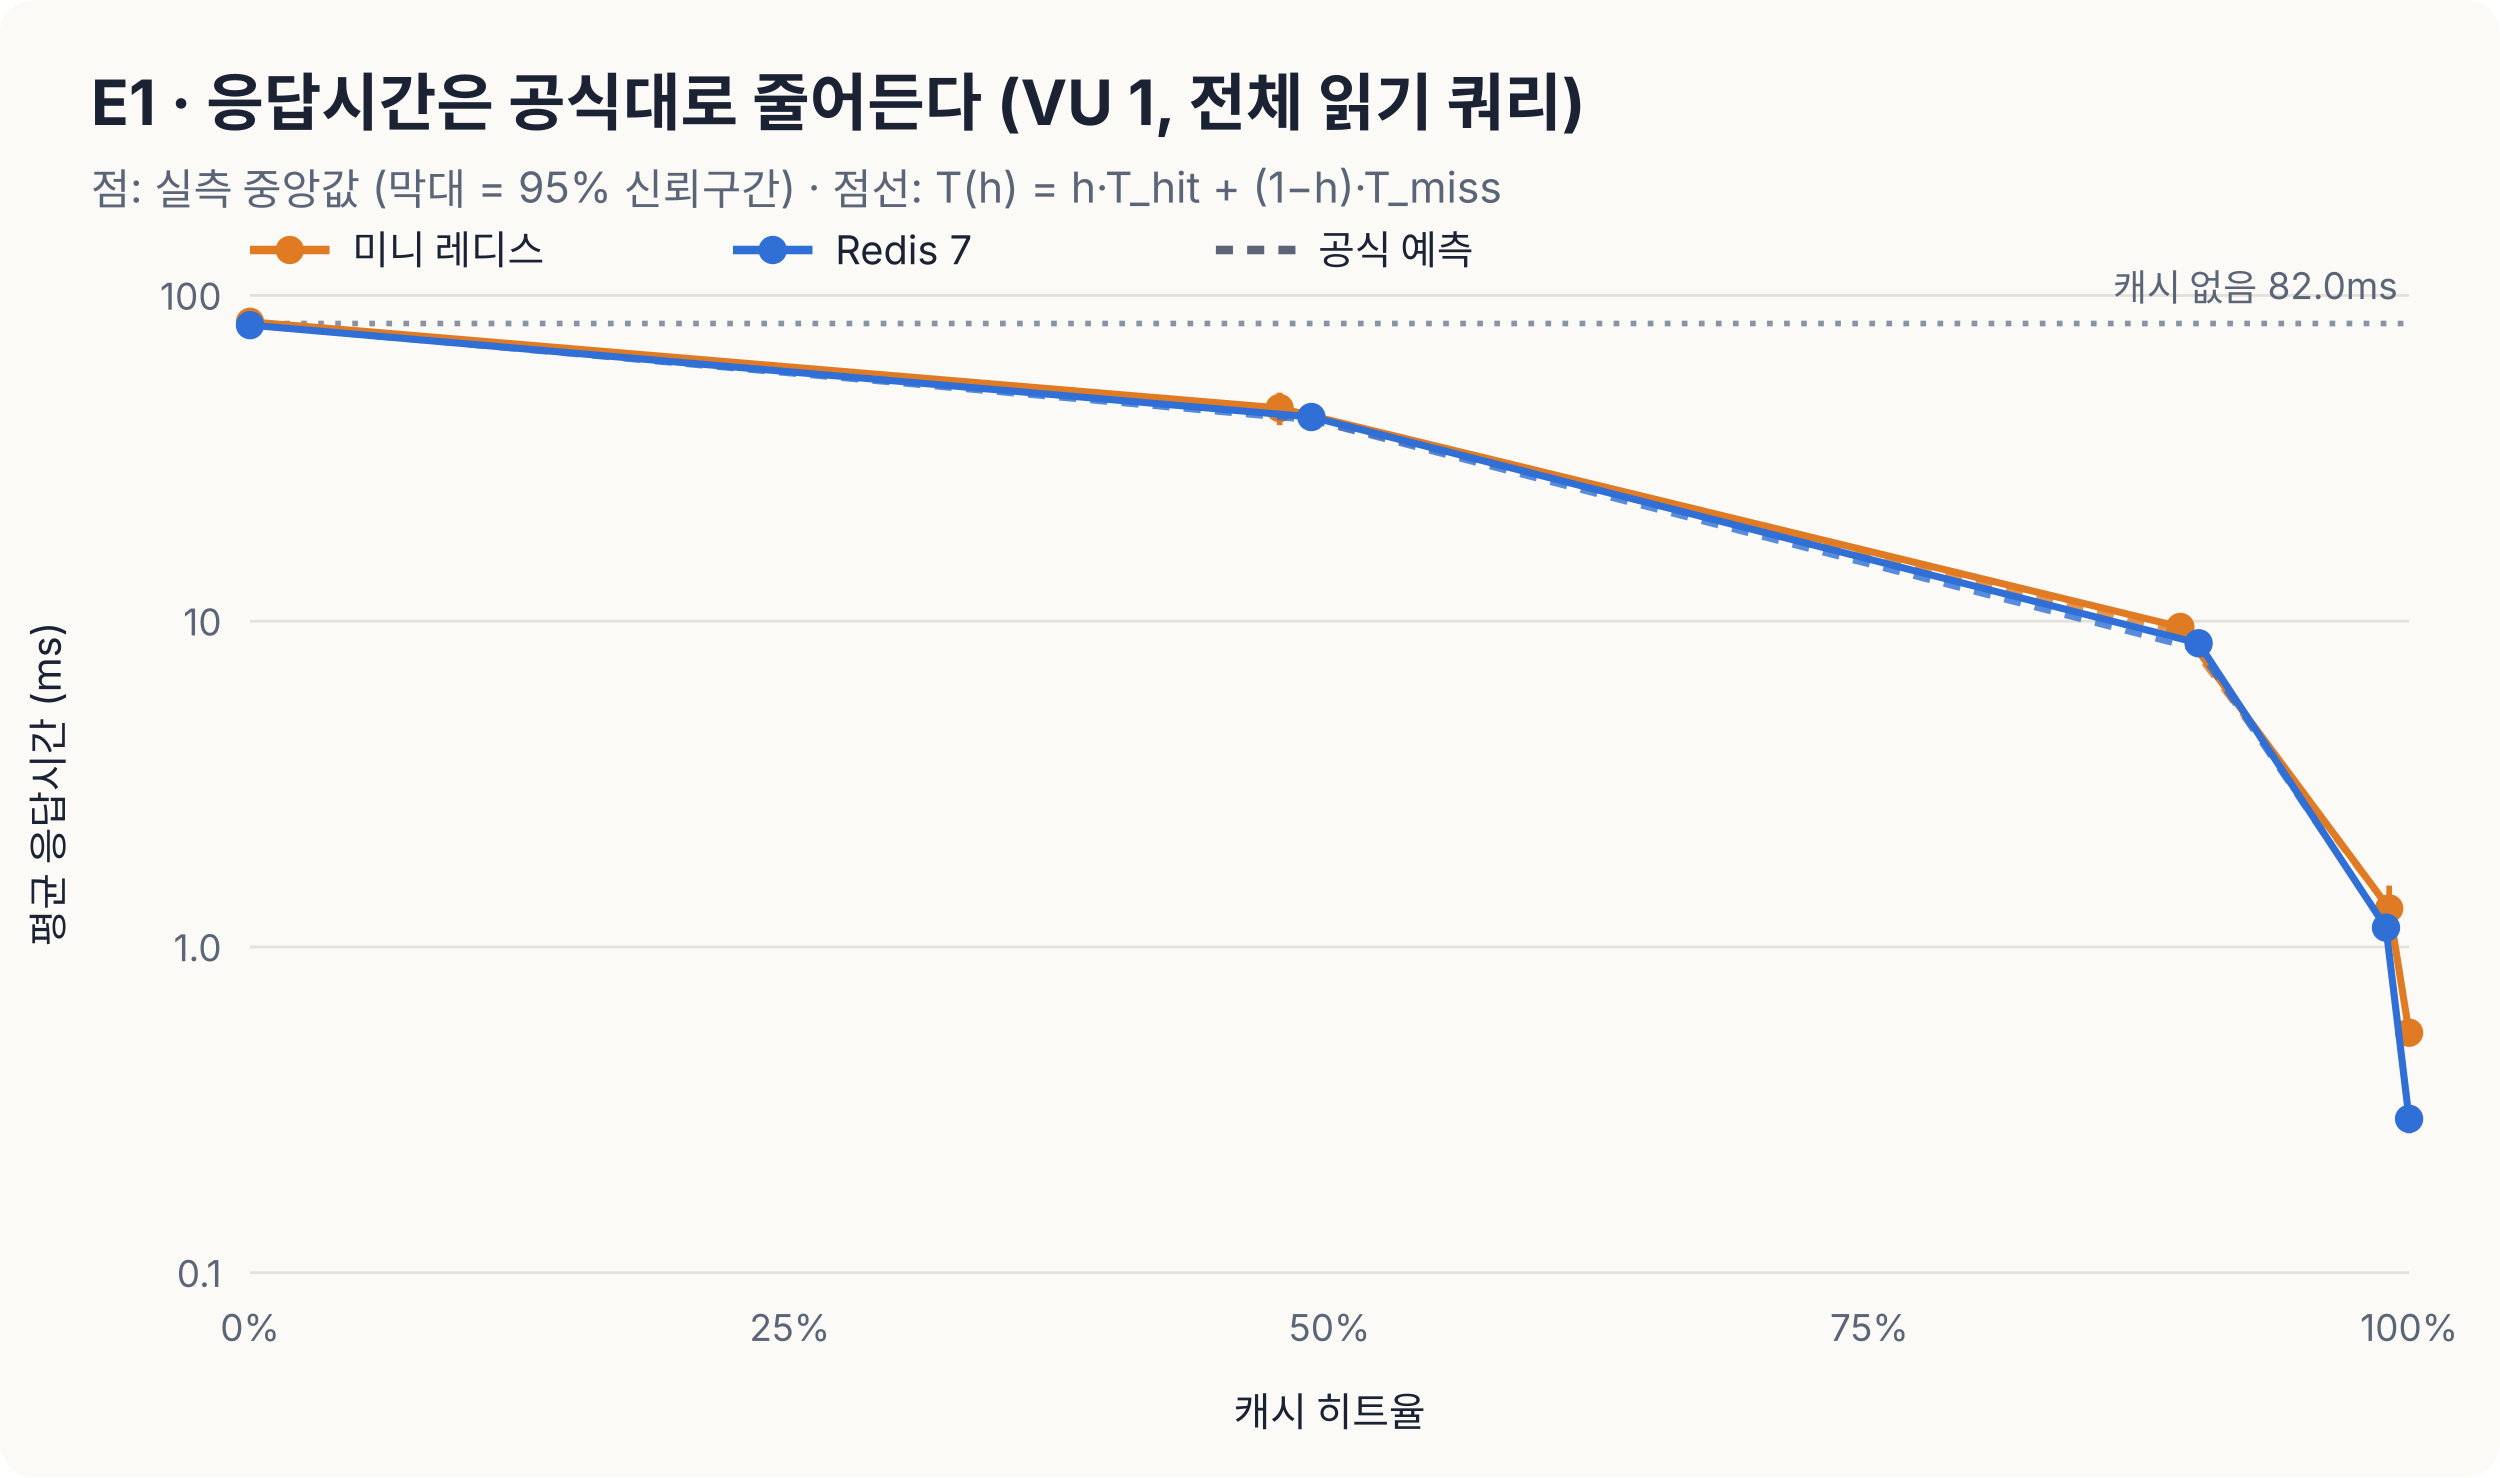
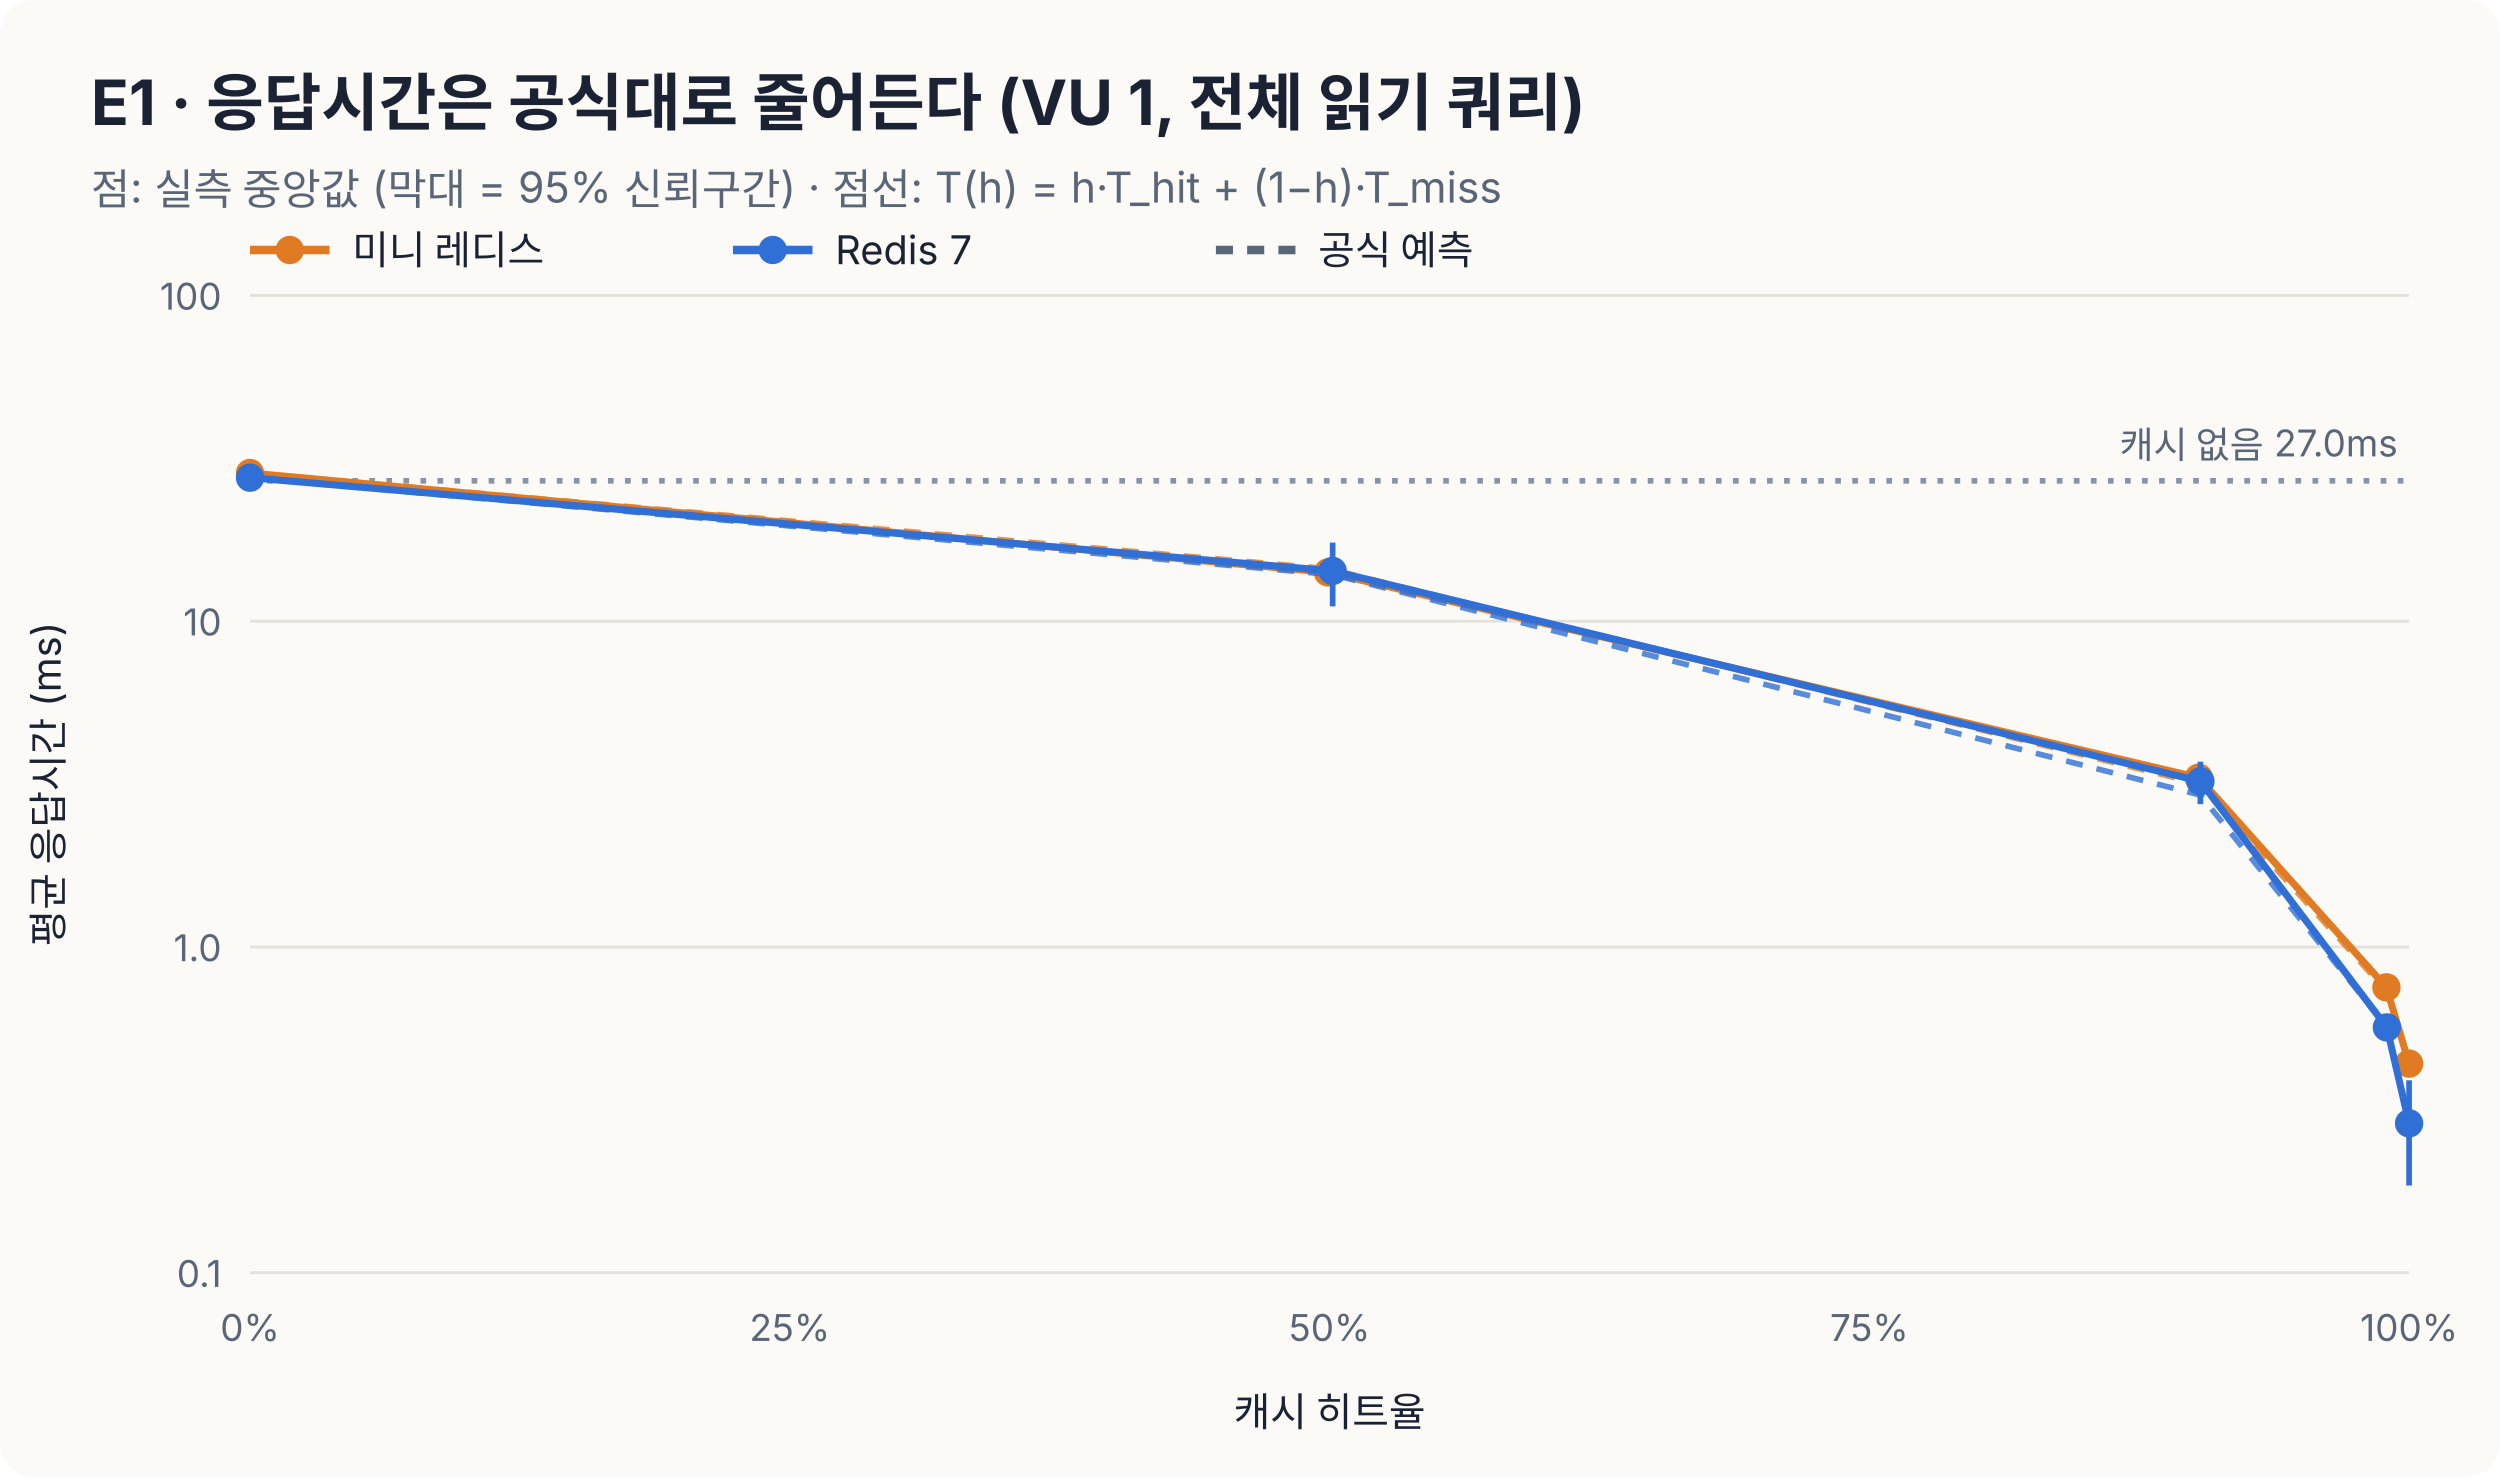
<svg xmlns="http://www.w3.org/2000/svg" viewBox="0 0 880 520" width="880" height="520" font-family="-apple-system, 'Segoe UI', 'Malgun Gothic', 'Apple SD Gothic Neo', sans-serif">
  <rect width="880" height="520" fill="#FBFAF7" rx="12" />
  <text x="32" y="44" font-size="22" font-weight="700" fill="#1A2233">E1 · 응답시간은 공식대로 줄어든다 (VU 1, 전체 읽기 쿼리)</text>
  <text x="32" y="72" font-size="15" fill="#5A6578">점: 실측 중앙값 (막대 = 95% 신뢰구간) · 점선: T(h) = h·T_hit + (1−h)·T_miss</text>
  <line x1="88" y1="448" x2="848" y2="448" stroke="#E3E1DA" />
  <text x="78" y="453" font-size="13" fill="#5A6578" text-anchor="end">0.1</text>
  <line x1="88" y1="333.333" x2="848" y2="333.333" stroke="#E3E1DA" />
  <text x="78" y="338.333" font-size="13" fill="#5A6578" text-anchor="end">1.0</text>
  <line x1="88" y1="218.667" x2="848" y2="218.667" stroke="#E3E1DA" />
  <text x="78" y="223.667" font-size="13" fill="#5A6578" text-anchor="end">10</text>
  <line x1="88" y1="104" x2="848" y2="104" stroke="#E3E1DA" />
  <text x="78" y="109" font-size="13" fill="#5A6578" text-anchor="end">100</text>
  <text x="88" y="472" font-size="13" fill="#5A6578" text-anchor="middle">0%</text>
  <text x="278" y="472" font-size="13" fill="#5A6578" text-anchor="middle">25%</text>
  <text x="468" y="472" font-size="13" fill="#5A6578" text-anchor="middle">50%</text>
  <text x="658" y="472" font-size="13" fill="#5A6578" text-anchor="middle">75%</text>
  <text x="848" y="472" font-size="13" fill="#5A6578" text-anchor="middle">100%</text>
  <text x="468" y="502" font-size="14" fill="#1A2233" text-anchor="middle">캐시 히트율</text>
  <text x="22" y="276" font-size="14" fill="#1A2233" text-anchor="middle" transform="rotate(-90 22 276)">평균 응답시간 (ms)</text>
-   <line x1="88" y1="113.877" x2="848" y2="113.877" stroke="#8A93A3" stroke-width="2" stroke-dasharray="2 4" />
-   <text x="844" y="105.877" font-size="13" fill="#5A6578" text-anchor="end">캐시 없음 82.0ms</text>
-   <polyline fill="none" stroke="#E07B24" stroke-width="2" stroke-dasharray="6 5" opacity="0.8" points="88,113.284 450.407,145.251 767.485,222.388 840.995,320.063 848,363.515" />
-   <polyline fill="none" stroke="#E07B24" stroke-width="2.5" points="88,113.284 450.407,143.617 767.485,220.692 840.995,319.759 848,363.515" />
-   <line x1="88" y1="114.761" x2="88" y2="111.849" stroke="#E07B24" stroke-width="2" />
-   <circle cx="88" cy="113.284" r="5" fill="#E07B24" />
-   <line x1="450.407" y1="149.662" x2="450.407" y2="138.226" stroke="#E07B24" stroke-width="2" />
-   <circle cx="450.407" cy="143.617" r="5" fill="#E07B24" />
-   <line x1="767.485" y1="224.699" x2="767.485" y2="216.984" stroke="#E07B24" stroke-width="2" />
-   <circle cx="767.485" cy="220.692" r="5" fill="#E07B24" />
-   <line x1="840.995" y1="329.348" x2="840.995" y2="311.722" stroke="#E07B24" stroke-width="2" />
-   <circle cx="840.995" cy="319.759" r="5" fill="#E07B24" />
-   <line x1="848" y1="367.641" x2="848" y2="359.705" stroke="#E07B24" stroke-width="2" />
-   <circle cx="848" cy="363.515" r="5" fill="#E07B24" />
-   <polyline fill="none" stroke="#2F6FD6" stroke-width="2" stroke-dasharray="6 5" opacity="0.8" points="88,114.45 461.613,147.962 773.916,228.728 839.871,325.911 848,393.831" />
-   <polyline fill="none" stroke="#2F6FD6" stroke-width="2.5" points="88,114.45 461.613,146.782 773.916,226.424 839.871,326.524 848,393.831" />
-   <line x1="88" y1="117.699" x2="88" y2="111.4" stroke="#2F6FD6" stroke-width="2" />
-   <circle cx="88" cy="114.45" r="5" fill="#2F6FD6" />
-   <line x1="461.613" y1="150.959" x2="461.613" y2="142.928" stroke="#2F6FD6" stroke-width="2" />
-   <circle cx="461.613" cy="146.782" r="5" fill="#2F6FD6" />
-   <line x1="773.916" y1="229.095" x2="773.916" y2="223.889" stroke="#2F6FD6" stroke-width="2" />
-   <circle cx="773.916" cy="226.424" r="5" fill="#2F6FD6" />
-   <line x1="839.871" y1="331.035" x2="839.871" y2="322.388" stroke="#2F6FD6" stroke-width="2" />
-   <circle cx="839.871" cy="326.524" r="5" fill="#2F6FD6" />
-   <line x1="848" y1="398.91" x2="848" y2="389.222" stroke="#2F6FD6" stroke-width="2" />
-   <circle cx="848" cy="393.831" r="5" fill="#2F6FD6" />
+   <line x1="88" y1="169.254" x2="848" y2="169.254" stroke="#8A93A3" stroke-width="2" stroke-dasharray="2 4" />
+   <text x="844" y="161.254" font-size="13" fill="#5A6578" text-anchor="end">캐시 없음 27.0ms</text>
+   <polyline fill="none" stroke="#E07B24" stroke-width="2" stroke-dasharray="6 5" opacity="0.8" points="88,166.498 467.43,200.184 773.949,275.825 840.018,348.781 848,374.387" />
+   <polyline fill="none" stroke="#E07B24" stroke-width="2.5" points="88,166.498 467.43,201.483 773.949,273.73 840.018,347.548 848,374.387" />
+   <line x1="88" y1="167.883" x2="88" y2="165.151" stroke="#E07B24" stroke-width="2" />
+   <circle cx="88" cy="166.498" r="5" fill="#E07B24" />
+   <line x1="467.43" y1="204.322" x2="467.43" y2="198.797" stroke="#E07B24" stroke-width="2" />
+   <circle cx="467.43" cy="201.483" r="5" fill="#E07B24" />
+   <line x1="773.949" y1="277.972" x2="773.949" y2="269.821" stroke="#E07B24" stroke-width="2" />
+   <circle cx="773.949" cy="273.73" r="5" fill="#E07B24" />
+   <line x1="840.018" y1="349.579" x2="840.018" y2="345.596" stroke="#E07B24" stroke-width="2" />
+   <circle cx="840.018" cy="347.548" r="5" fill="#E07B24" />
+   <line x1="848" y1="377.605" x2="848" y2="371.365" stroke="#E07B24" stroke-width="2" />
+   <circle cx="848" cy="374.387" r="5" fill="#E07B24" />
+   <polyline fill="none" stroke="#2F6FD6" stroke-width="2" stroke-dasharray="6 5" opacity="0.8" points="88,168.136 469.098,202.279 774.54,279.868 840.177,361.46 848,395.413" />
+   <polyline fill="none" stroke="#2F6FD6" stroke-width="2.5" points="88,168.136 469.098,200.966 774.54,275.027 840.177,361.646 848,395.413" />
+   <line x1="88" y1="170.051" x2="88" y2="166.292" stroke="#2F6FD6" stroke-width="2" />
+   <circle cx="88" cy="168.136" r="5" fill="#2F6FD6" />
+   <line x1="469.098" y1="213.448" x2="469.098" y2="190.994" stroke="#2F6FD6" stroke-width="2" />
+   <circle cx="469.098" cy="200.966" r="5" fill="#2F6FD6" />
+   <line x1="774.54" y1="283.064" x2="774.54" y2="268.109" stroke="#2F6FD6" stroke-width="2" />
+   <circle cx="774.54" cy="275.027" r="5" fill="#2F6FD6" />
+   <line x1="840.177" y1="363.168" x2="840.177" y2="360.169" stroke="#2F6FD6" stroke-width="2" />
+   <circle cx="840.177" cy="361.646" r="5" fill="#2F6FD6" />
+   <line x1="848" y1="417.301" x2="848" y2="380.259" stroke="#2F6FD6" stroke-width="2" />
+   <circle cx="848" cy="395.413" r="5" fill="#2F6FD6" />
  <line x1="88" y1="88" x2="116" y2="88" stroke="#E07B24" stroke-width="3" />
  <circle cx="102" cy="88" r="5" fill="#E07B24" />
  <text x="124" y="93" font-size="14" fill="#1A2233">미니 레디스</text>
  <line x1="258" y1="88" x2="286" y2="88" stroke="#2F6FD6" stroke-width="3" />
  <circle cx="272" cy="88" r="5" fill="#2F6FD6" />
  <text x="294" y="93" font-size="14" fill="#1A2233">Redis 7</text>
  <line x1="428" y1="88" x2="456" y2="88" stroke="#5A6578" stroke-width="3" stroke-dasharray="6 5" />
  <text x="464" y="93" font-size="14" fill="#1A2233">공식 예측</text>
</svg>
